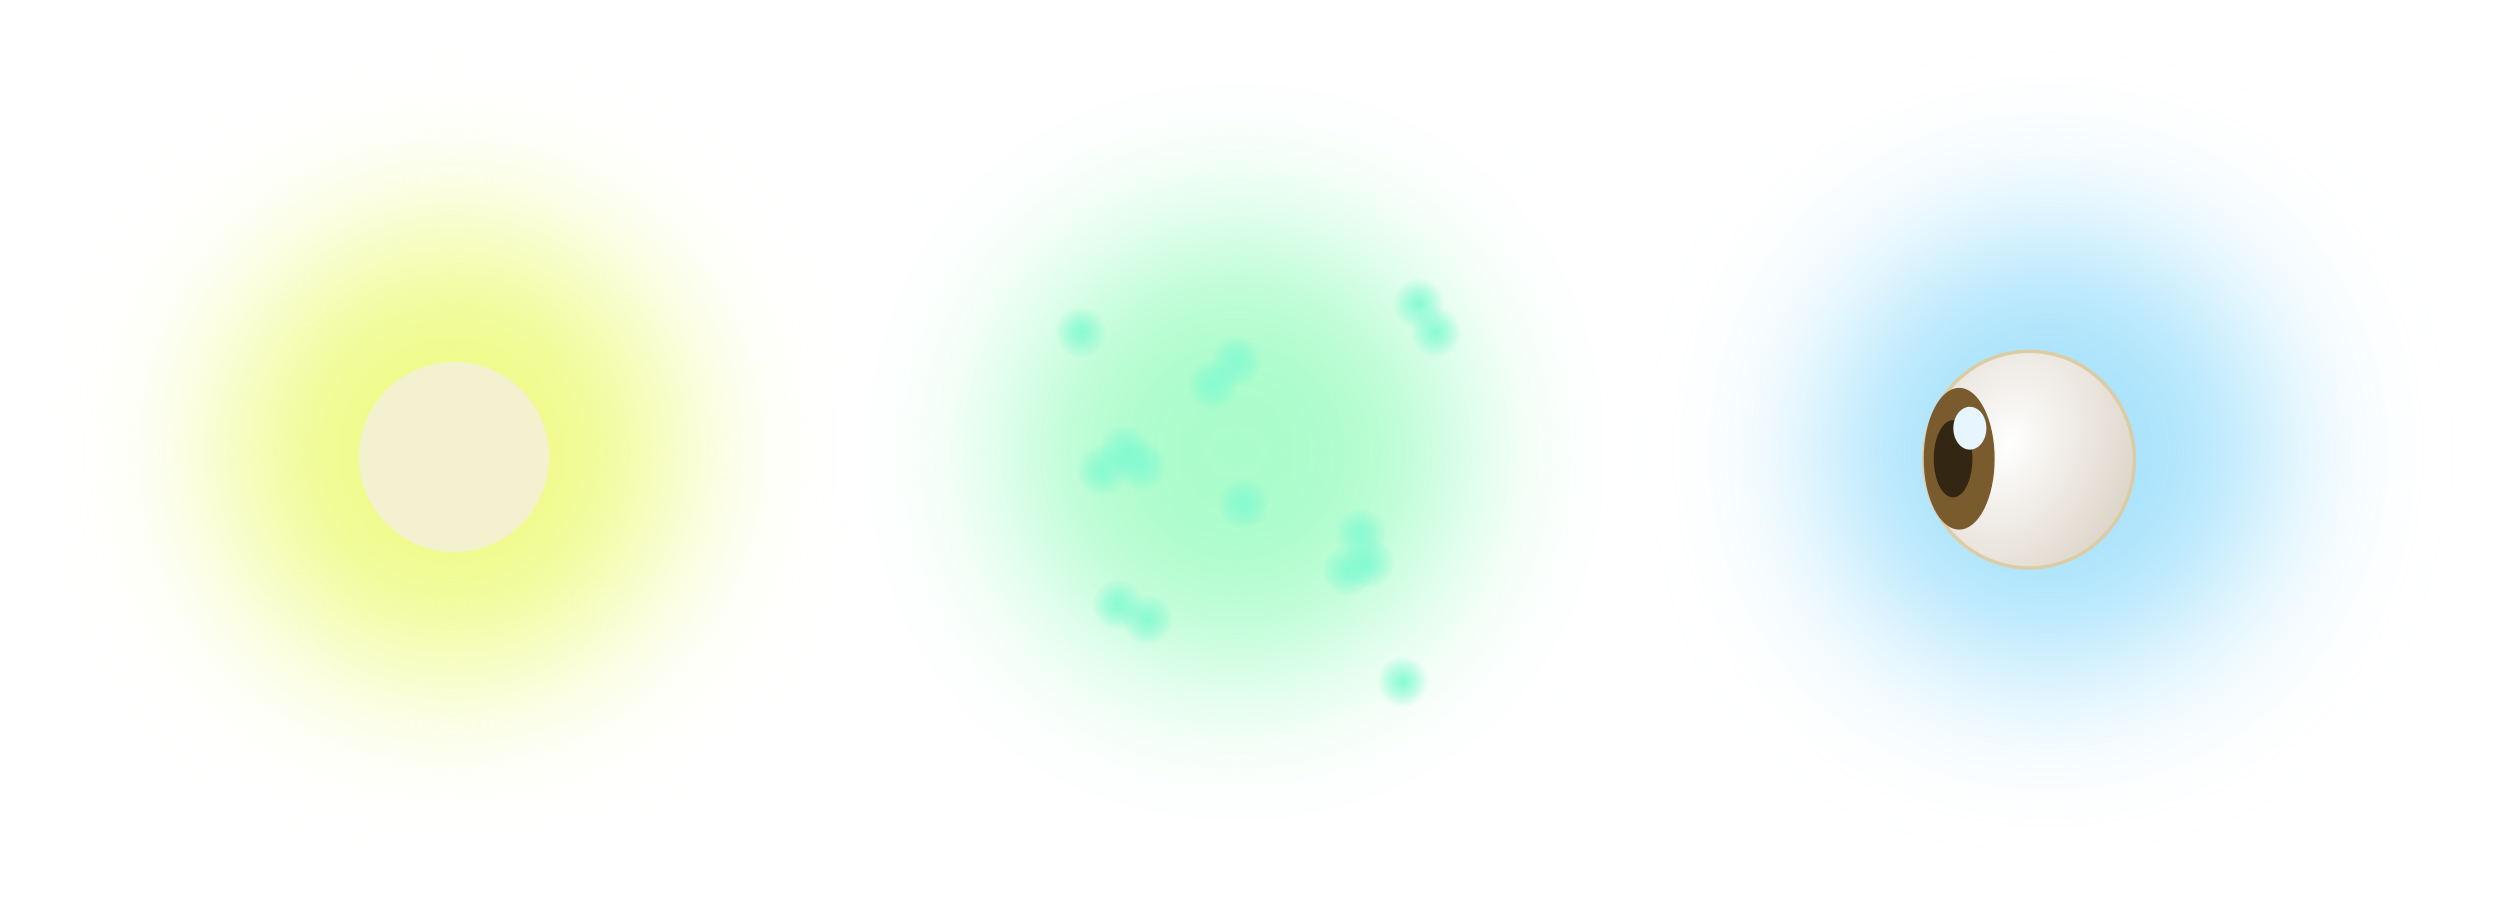
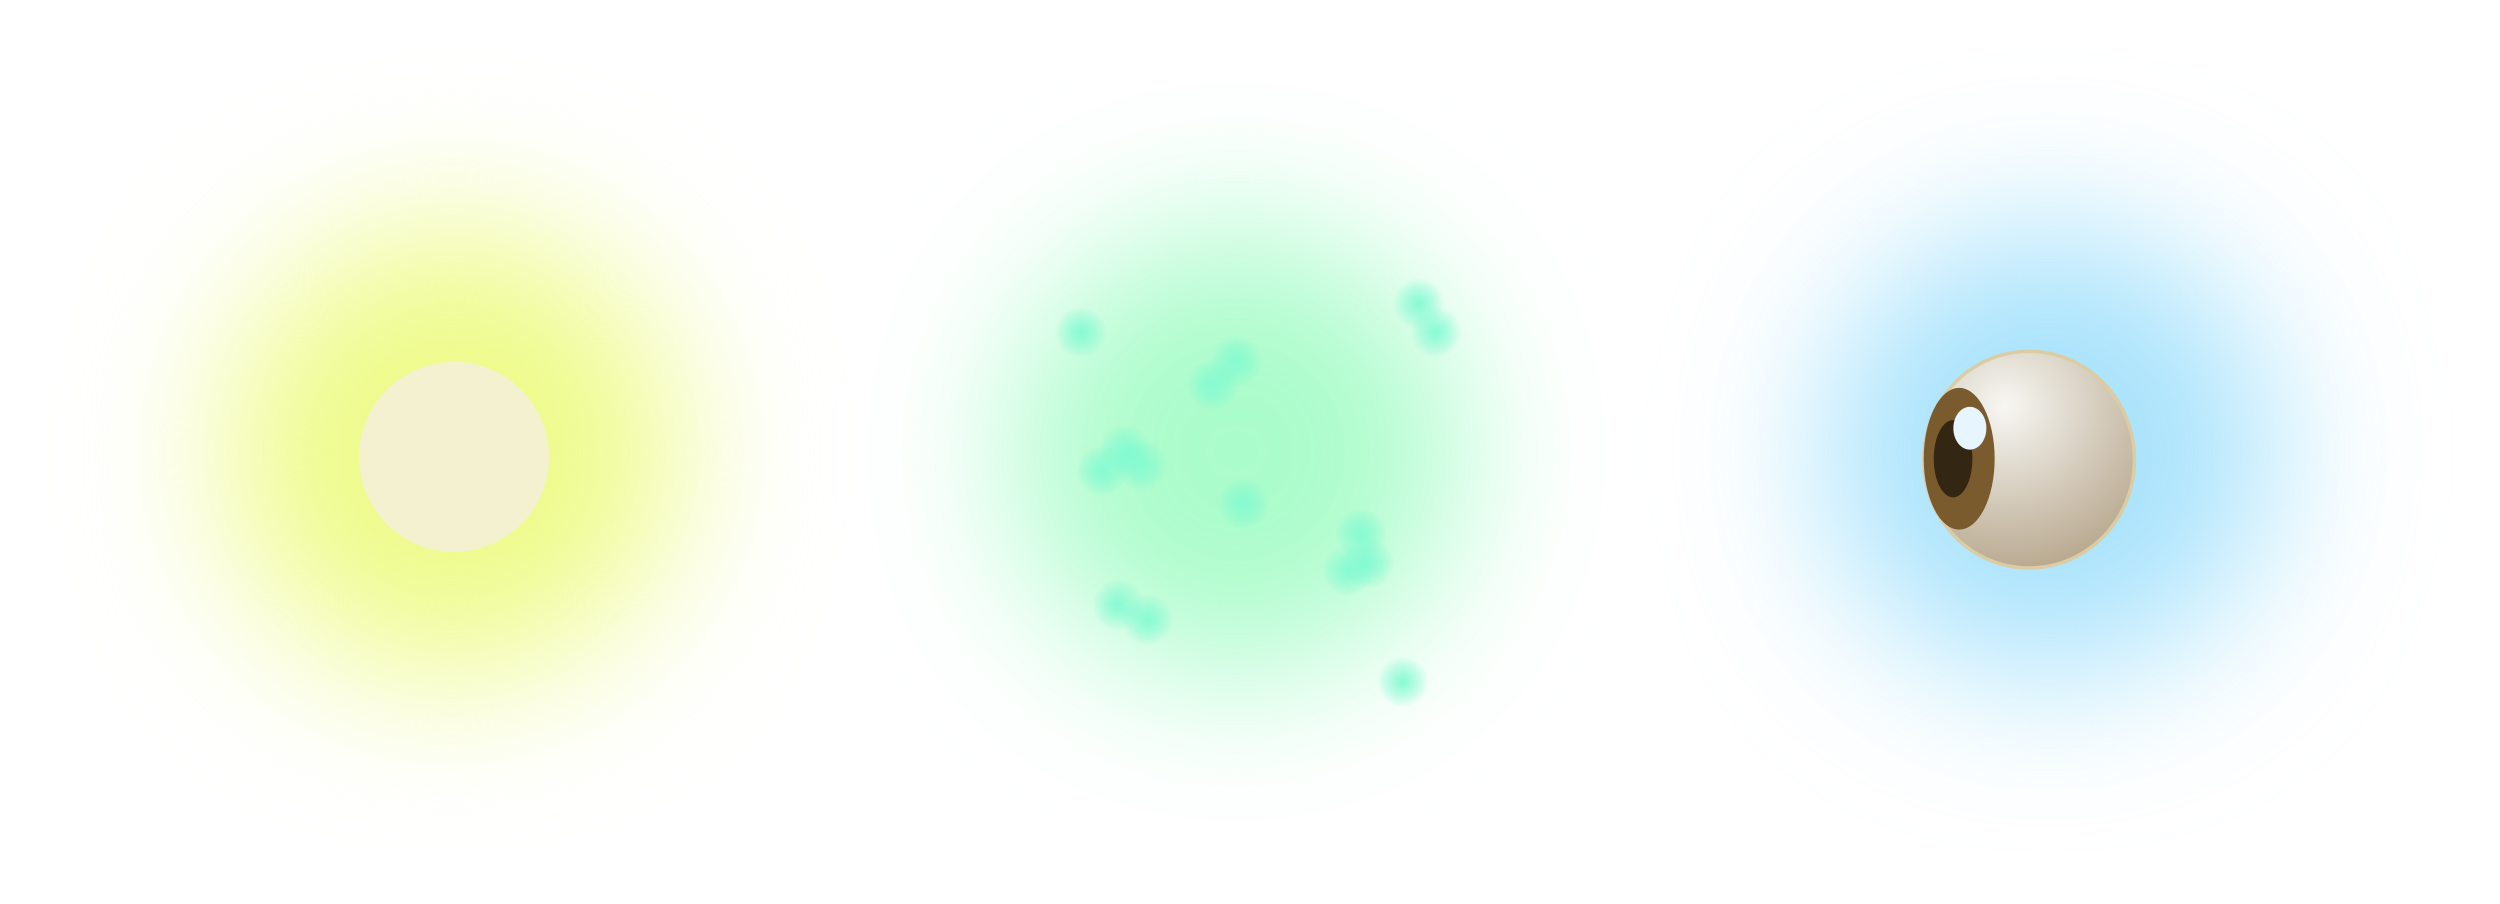
<svg xmlns="http://www.w3.org/2000/svg" xmlns:xlink="http://www.w3.org/1999/xlink" width="56.878mm" height="20.551mm" viewBox="0 0 56.878 20.551" version="1.1" id="svg1919">
  <defs id="defs1916">
+     <linearGradient id="linearGradient6531">
+       <stop style="stop-color:#f7f7f3;stop-opacity:1" offset="0" id="stop6527" />
+       <stop style="stop-color:#b09d81;stop-opacity:1" offset="1" id="stop6529" />
+     </linearGradient>
    <linearGradient id="linearGradient6184">
      <stop style="stop-color:#88fbd2;stop-opacity:1" offset="0" id="stop6180" />
      <stop style="stop-color:#6ef8ce;stop-opacity:0;" offset="1" id="stop6182" />
    </linearGradient>
    <linearGradient id="linearGradient11644">
      <stop style="stop-color:#ffffff;stop-opacity:1" offset="0" id="stop11640" />
      <stop style="stop-color:#d5cbbc;stop-opacity:1" offset="1" id="stop11642" />
    </linearGradient>
    <linearGradient id="linearGradient8971">
      <stop style="stop-color:#35813b;stop-opacity:1" offset="0" id="stop8967" />
      <stop style="stop-color:#1b441b;stop-opacity:1" offset="1" id="stop8969" />
    </linearGradient>
    <marker style="overflow:visible" id="Arrow1Mend" refX="0" refY="0" orient="auto">
      <path transform="matrix(-0.4,0,0,-0.4,-4,0)" style="fill:context-stroke;fill-rule:evenodd;stroke:context-stroke;stroke-width:1pt" d="M 0,0 5,-5 -12.5,0 5,5 Z" id="path6926" />
    </marker>
    <linearGradient id="linearGradient6579">
      <stop style="stop-color:#6ecaf8;stop-opacity:1;" offset="0" id="stop6575" />
      <stop style="stop-color:#6ecaf8;stop-opacity:0;" offset="1" id="stop6577" />
    </linearGradient>
    <filter style="color-interpolation-filters:sRGB" id="filter6571" x="-0.404" y="-0.404" width="1.809" height="1.809">
      <feGaussianBlur stdDeviation="1.728" id="feGaussianBlur6573" />
    </filter>
    <linearGradient xlink:href="#linearGradient6579" id="linearGradient6581" x1="93.383" y1="100.019" x2="93.383" y2="63.141" gradientUnits="userSpaceOnUse" />
    <radialGradient xlink:href="#linearGradient6579" id="radialGradient8110" cx="105.24" cy="79.818" fx="105.24" fy="79.818" r="0.976" gradientUnits="userSpaceOnUse" gradientTransform="matrix(0.6030273,0,0,0.6030273,38.56063,28.7973)" />
    <radialGradient xlink:href="#linearGradient6579" id="radialGradient8213" gradientUnits="userSpaceOnUse" gradientTransform="matrix(0.6030273,0,0,0.6030273,38.05608,29.25981)" cx="105.24" cy="79.818" fx="105.24" fy="79.818" r="0.976" />
    <radialGradient xlink:href="#linearGradient6579" id="radialGradient8217" gradientUnits="userSpaceOnUse" gradientTransform="matrix(0.6030273,0,0,0.6030273,38.93904,29.13367)" cx="105.24" cy="79.818" fx="105.24" fy="79.818" r="0.976" />
    <radialGradient xlink:href="#linearGradient6579" id="radialGradient8225" gradientUnits="userSpaceOnUse" gradientTransform="matrix(0.6030273,0,0,0.6030273,41.26883,30.01663)" cx="105.24" cy="79.818" fx="105.24" fy="79.818" r="0.976" />
    <linearGradient xlink:href="#linearGradient8971" id="linearGradient8946" gradientUnits="userSpaceOnUse" x1="93.383" y1="100.019" x2="93.383" y2="63.141" gradientTransform="matrix(1,0,0,0.1157899,0,-121.0366)" />
    <filter style="color-interpolation-filters:sRGB" id="filter10713" x="-0.749" y="-0.23" width="2.498" height="1.46">
      <feGaussianBlur stdDeviation="0.674" id="feGaussianBlur10715" />
    </filter>
    <radialGradient xlink:href="#linearGradient6579" id="radialGradient11516" gradientUnits="userSpaceOnUse" gradientTransform="matrix(0.6030273,0,0,0.6030273,40.57859,27.30498)" cx="105.24" cy="79.818" fx="105.24" fy="79.818" r="0.976" />
    <radialGradient xlink:href="#linearGradient6579" id="radialGradient11520" gradientUnits="userSpaceOnUse" gradientTransform="matrix(0.6030273,0,0,0.6030273,41.10776,26.77581)" cx="105.24" cy="79.818" fx="105.24" fy="79.818" r="0.976" />
    <radialGradient xlink:href="#linearGradient11644" id="radialGradient11648" cx="107.048" cy="-101.914" fx="107.048" fy="-101.914" r="3.029" gradientTransform="matrix(1.425518,-0.5377639,0.7487234,1.984734,30.75449,157.9487)" gradientUnits="userSpaceOnUse" />
    <linearGradient xlink:href="#linearGradient6579" id="linearGradient13010" gradientUnits="userSpaceOnUse" x1="93.383" y1="100.019" x2="93.383" y2="63.141" gradientTransform="translate(0,64.4256)" />
    <radialGradient xlink:href="#linearGradient6184" id="radialGradient13384" gradientUnits="userSpaceOnUse" gradientTransform="matrix(0.6030273,0,0,0.6030273,-29.76019,46.44462)" cx="105.24" cy="79.818" fx="105.24" fy="79.818" r="0.976" />
    <radialGradient xlink:href="#linearGradient6184" id="radialGradient13386" gradientUnits="userSpaceOnUse" gradientTransform="matrix(0.6030273,0,0,0.6030273,-30.28936,46.97379)" cx="105.24" cy="79.818" fx="105.24" fy="79.818" r="0.976" />
-     <radialGradient xlink:href="#linearGradient11644" id="radialGradient13388" gradientUnits="userSpaceOnUse" gradientTransform="matrix(1.146373,-0.4205593,0.6021083,1.552165,-10.09379,106.7441)" cx="107.048" cy="-101.914" fx="107.048" fy="-101.914" r="3.029" />
+     <radialGradient xlink:href="#linearGradient6531" id="radialGradient13388" gradientUnits="userSpaceOnUse" gradientTransform="matrix(1.474861,-0.2285547,0.2461109,1.407734,-81.54775,71.25076)" cx="106.882" cy="-101.166" fx="106.882" fy="-101.166" r="3.029" />
    <radialGradient xlink:href="#linearGradient6184" id="radialGradient13392" gradientUnits="userSpaceOnUse" gradientTransform="matrix(0.6030273,0,0,0.6030273,-29.59912,49.68544)" cx="105.24" cy="79.818" fx="105.24" fy="79.818" r="0.976" />
    <radialGradient xlink:href="#linearGradient6184" id="radialGradient13394" gradientUnits="userSpaceOnUse" gradientTransform="matrix(0.6030273,0,0,0.6030273,-31.92891,48.80248)" cx="105.24" cy="79.818" fx="105.24" fy="79.818" r="0.976" />
    <radialGradient xlink:href="#linearGradient6184" id="radialGradient13396" gradientUnits="userSpaceOnUse" gradientTransform="matrix(0.6030273,0,0,0.6030273,-32.81187,48.92862)" cx="105.24" cy="79.818" fx="105.24" fy="79.818" r="0.976" />
    <radialGradient xlink:href="#linearGradient6184" id="radialGradient13398" gradientUnits="userSpaceOnUse" gradientTransform="matrix(0.6030273,0,0,0.6030273,-32.30732,48.46611)" cx="105.24" cy="79.818" fx="105.24" fy="79.818" r="0.976" />
    <radialGradient xlink:href="#linearGradient6184" id="radialGradient1633" gradientUnits="userSpaceOnUse" gradientTransform="matrix(0.6030273,0,0,0.6030273,7.805247,-126.2409)" cx="105.24" cy="79.818" fx="105.24" fy="79.818" r="0.976" />
    <radialGradient xlink:href="#linearGradient6184" id="radialGradient1635" gradientUnits="userSpaceOnUse" gradientTransform="matrix(0.6030273,0,0,0.6030273,6.922284,-126.1148)" cx="105.24" cy="79.818" fx="105.24" fy="79.818" r="0.976" />
    <radialGradient xlink:href="#linearGradient6184" id="radialGradient1637" gradientUnits="userSpaceOnUse" gradientTransform="matrix(0.6030273,0,0,0.6030273,7.426834,-126.5773)" cx="105.24" cy="79.818" fx="105.24" fy="79.818" r="0.976" />
    <radialGradient xlink:href="#linearGradient6184" id="radialGradient1643" gradientUnits="userSpaceOnUse" gradientTransform="matrix(0.6030273,0,0,0.6030273,-144.8067,11.14647)" cx="105.24" cy="79.818" fx="105.24" fy="79.818" r="0.976" />
    <radialGradient xlink:href="#linearGradient6184" id="radialGradient1645" gradientUnits="userSpaceOnUse" gradientTransform="matrix(0.6030273,0,0,0.6030273,-145.3359,11.67563)" cx="105.24" cy="79.818" fx="105.24" fy="79.818" r="0.976" />
    <radialGradient xlink:href="#linearGradient6184" id="radialGradient1653" gradientUnits="userSpaceOnUse" gradientTransform="matrix(0.6030273,0,0,0.6030273,-25.97343,53.72947)" cx="105.24" cy="79.818" fx="105.24" fy="79.818" r="0.976" />
    <radialGradient xlink:href="#linearGradient6184" id="radialGradient1659" gradientUnits="userSpaceOnUse" gradientTransform="matrix(0.6030273,0,0,0.6030273,41.86054,-47.21664)" cx="105.24" cy="79.818" fx="105.24" fy="79.818" r="0.976" />
    <radialGradient xlink:href="#linearGradient6184" id="radialGradient1661" gradientUnits="userSpaceOnUse" gradientTransform="matrix(0.6030273,0,0,0.6030273,41.33138,-46.68747)" cx="105.24" cy="79.818" fx="105.24" fy="79.818" r="0.976" />
    <radialGradient xlink:href="#linearGradient6184" id="radialGradient6186" cx="30.168" cy="93.913" fx="30.168" fy="93.913" r="0.589" gradientUnits="userSpaceOnUse" />
  </defs>
  <g id="layer1" transform="translate(-5.571202,-86.3522)">
    <circle style="opacity:0.734;mix-blend-mode:normal;fill:#88d8fb;fill-opacity:1;stroke:none;stroke-width:0.5;filter:url(#filter6571)" id="circle3615" cx="52.173" cy="96.628" r="5.127" />
    <circle style="opacity:0.705;mix-blend-mode:normal;fill:#88fbb5;fill-opacity:1;stroke:none;stroke-width:0.5;filter:url(#filter6571)" id="circle2165" cx="33.696" cy="96.628" r="5.127" />
    <rect style="opacity:0.499;fill:url(#linearGradient6581);fill-opacity:1;stroke:none;stroke-width:0.558;stroke-opacity:1" id="rect3906" width="33.92" height="52.202" x="77.212" y="61.691" />
    <circle style="fill:#e8dec4;fill-opacity:1;stroke:#dbcca3;stroke-width:0.5;stroke-opacity:1" id="circle4144" cx="137.653" cy="98.211" r="15.382" />
    <path style="fill:#fcfaf7;fill-opacity:1;stroke:#dbcca3;stroke-width:0.5;stroke-opacity:1" id="circle4437" d="m 123.905,105.111 a 15.382,15.382 0 0 1 0.477,-14.677 l 13.272,7.777 z" />
    <ellipse style="fill:#795b2e;fill-opacity:1;stroke:none;stroke-width:1.036;stroke-opacity:1" id="path5293" cx="124.914" cy="97.916" rx="2.65" ry="5.966" />
    <ellipse style="fill:#332613;fill-opacity:1;stroke:none;stroke-width:0.565;stroke-opacity:1" id="ellipse5411" cx="124.457" cy="97.916" rx="1.445" ry="3.254" />
    <ellipse style="fill:#e7f6fe;fill-opacity:1;stroke:none;stroke-width:0.389;stroke-opacity:1" id="ellipse7188" cx="125.712" cy="95.348" rx="1.236" ry="1.802" />
    <circle style="mix-blend-mode:normal;fill:#fcd9ae;fill-opacity:1;stroke:none;stroke-width:0.5;filter:url(#filter6571)" id="path6357" cx="83.726" cy="77.663" r="5.127" />
    <g id="path6783">
      <path style="color:#000000;fill:#59a1c9;-inkscape-stroke:none" d="m 89.455,78.312 v 0.234 h 8.867 V 78.312 Z" id="path10902" />
      <g id="g10890">
        <g id="path10892">
          <path style="color:#000000;fill:#59a1c9;fill-rule:evenodd;stroke-width:0.094pt;-inkscape-stroke:none" d="m 97.387,78.429 -0.468,0.468 1.638,-0.468 -1.638,-0.468 z" id="path10896" />
          <path style="color:#000000;fill:#59a1c9;fill-rule:evenodd;-inkscape-stroke:none" d="m 96.705,77.834 0.596,0.596 -0.596,0.594 2.08,-0.594 z m 0.43,0.254 1.195,0.342 -1.195,0.34 0.342,-0.34 -0.045,-0.045 z" id="path10898" />
        </g>
      </g>
    </g>
    <g id="path7265">
      <path style="color:#000000;fill:#59c96d;-inkscape-stroke:none" d="m 89.455,77.072 v 0.234 h 9.766 v -0.234 z" id="path10920" />
      <g id="g10908">
        <g id="path10910">
          <path style="color:#000000;fill:#59c96d;fill-rule:evenodd;stroke-width:0.094pt;-inkscape-stroke:none" d="m 98.284,77.19 -0.468,0.468 1.638,-0.468 -1.638,-0.468 z" id="path10914" />
          <path style="color:#000000;fill:#59c96d;fill-rule:evenodd;-inkscape-stroke:none" d="m 97.602,76.596 0.594,0.594 -0.594,0.594 2.08,-0.594 z m 0.43,0.252 1.195,0.342 -1.195,0.342 0.342,-0.342 -0.045,-0.045 z" id="path10916" />
        </g>
      </g>
    </g>
    <g id="path7267">
      <path style="color:#000000;fill:#c96259;-inkscape-stroke:none" d="m 89.455,75.816 v 0.232 h 7.293 v -0.232 z" id="path10938" />
      <g id="g10926">
        <g id="path10928">
          <path style="color:#000000;fill:#c96259;fill-rule:evenodd;stroke-width:0.094pt;-inkscape-stroke:none" d="m 95.812,75.933 -0.468,0.468 1.638,-0.468 -1.638,-0.468 z" id="path10932" />
          <path style="color:#000000;fill:#c96259;fill-rule:evenodd;-inkscape-stroke:none" d="m 95.131,75.338 0.594,0.596 -0.594,0.594 2.078,-0.594 z m 0.428,0.254 1.197,0.342 -1.195,0.34 0.34,-0.34 -0.045,-0.045 z" id="path10934" />
        </g>
      </g>
    </g>
    <g id="path7542">
      <path style="color:#000000;fill:#b859c9;-inkscape-stroke:none" d="m 89.455,79.561 v 0.234 h 6.377 v -0.234 z" id="path10956" />
      <g id="g10944">
        <g id="path10946">
          <path style="color:#000000;fill:#b859c9;fill-rule:evenodd;stroke-width:0.094pt;-inkscape-stroke:none" d="m 94.896,79.677 -0.468,0.468 1.638,-0.468 -1.638,-0.468 z" id="path10950" />
          <path style="color:#000000;fill:#b859c9;fill-rule:evenodd;-inkscape-stroke:none" d="m 94.215,79.084 0.594,0.594 -0.594,0.594 2.078,-0.594 z m 0.43,0.252 1.195,0.34 -1.195,0.342 0.34,-0.34 -0.043,-0.045 z" id="path10952" />
        </g>
      </g>
    </g>
    <circle style="fill:url(#radialGradient8110);fill-opacity:1;stroke:none;stroke-width:0.16;stroke-miterlimit:4;stroke-dasharray:none;stroke-opacity:1" id="path7996" cx="102.023" cy="76.93" r="0.589" />
    <circle style="fill:url(#radialGradient8213);fill-opacity:1;stroke:none;stroke-width:0.16;stroke-miterlimit:4;stroke-dasharray:none;stroke-opacity:1" id="circle8211" cx="101.518" cy="77.392" r="0.589" />
    <circle style="fill:url(#radialGradient8217);fill-opacity:1;stroke:none;stroke-width:0.16;stroke-miterlimit:4;stroke-dasharray:none;stroke-opacity:1" id="circle8215" cx="102.401" cy="77.266" r="0.589" />
    <circle style="fill:url(#radialGradient8225);fill-opacity:1;stroke:none;stroke-width:0.16;stroke-miterlimit:4;stroke-dasharray:none;stroke-opacity:1" id="circle8223" cx="104.731" cy="78.149" r="0.589" />
    <circle style="opacity:1;fill:#f4f1d0;fill-opacity:1;stroke:none;stroke-width:0.265;stroke-miterlimit:4;stroke-dasharray:none;stroke-opacity:1" id="path8259" cx="83.781" cy="77.783" r="2.161" />
    <g id="g8762" transform="rotate(90,97.59217,87.7693)">
      <g id="path8750">
        <path style="color:#000000;fill:#59a1c9;-inkscape-stroke:none" d="M 90.123,83.078 V 83.312 h 8.326 v -0.234 z" id="path10974" />
        <g id="g10962">
          <g id="path10964">
            <path style="color:#000000;fill:#59a1c9;fill-rule:evenodd;stroke-width:0.094pt;-inkscape-stroke:none" d="m 97.514,83.195 -0.468,0.468 1.638,-0.468 -1.638,-0.468 z" id="path10968" />
            <path style="color:#000000;fill:#59a1c9;fill-rule:evenodd;-inkscape-stroke:none" d="m 96.832,82.602 0.592,0.594 -0.592,0.594 2.078,-0.594 z m 0.428,0.252 1.195,0.342 -1.195,0.342 0.342,-0.342 -0.043,-0.045 z" id="path10970" />
          </g>
        </g>
      </g>
      <g id="path8752">
        <path style="color:#000000;fill:#59c96d;-inkscape-stroke:none" d="m 90.123,81.838 v 0.234 h 5.18 v -0.234 z" id="path10992" />
        <g id="g10980">
          <g id="path10982">
            <path style="color:#000000;fill:#59c96d;fill-rule:evenodd;stroke-width:0.094pt;-inkscape-stroke:none" d="m 94.368,81.956 -0.468,0.468 1.638,-0.468 -1.638,-0.468 z" id="path10986" />
            <path style="color:#000000;fill:#59c96d;fill-rule:evenodd;-inkscape-stroke:none" d="m 93.686,81.361 0.594,0.594 -0.594,0.594 2.078,-0.594 z m 0.428,0.252 1.197,0.342 -1.197,0.342 0.342,-0.342 -0.043,-0.043 z" id="path10988" />
          </g>
        </g>
      </g>
      <g id="path8754">
        <path style="color:#000000;fill:#c96259;-inkscape-stroke:none" d="m 90.123,80.582 v 0.234 h 3.893 v -0.234 z" id="path11010" />
        <g id="g10998">
          <g id="path11000">
            <path style="color:#000000;fill:#c96259;fill-rule:evenodd;stroke-width:0.094pt;-inkscape-stroke:none" d="m 93.079,80.699 -0.468,0.468 1.638,-0.468 -1.638,-0.468 z" id="path11004" />
            <path style="color:#000000;fill:#c96259;fill-rule:evenodd;-inkscape-stroke:none" d="m 92.396,80.105 0.594,0.594 -0.594,0.594 2.08,-0.594 z m 0.428,0.252 1.197,0.342 -1.197,0.342 0.344,-0.342 -0.045,-0.045 z" id="path11006" />
          </g>
        </g>
      </g>
      <g id="path8756">
        <path style="color:#000000;fill:#b859c9;-inkscape-stroke:none" d="m 90.123,84.326 v 0.234 h 10.125 v -0.234 z" id="path11028" />
        <g id="g11016">
          <g id="path11018">
            <path style="color:#000000;fill:#b859c9;fill-rule:evenodd;stroke-width:0.094pt;-inkscape-stroke:none" d="m 99.312,84.443 -0.468,0.468 1.638,-0.468 -1.638,-0.468 z" id="path11022" />
            <path style="color:#000000;fill:#b859c9;fill-rule:evenodd;-inkscape-stroke:none" d="m 98.629,83.85 0.594,0.594 -0.594,0.594 2.08,-0.594 z m 0.43,0.252 1.195,0.342 -1.195,0.342 0.342,-0.342 -0.045,-0.045 z" id="path11024" />
          </g>
        </g>
      </g>
    </g>
    <rect style="fill:url(#linearGradient8946);fill-opacity:1;stroke:none;stroke-width:0.19;stroke-opacity:1" id="rect8944" width="33.92" height="6.044" x="77.212" y="-113.893" transform="scale(1,-1)" />
    <g id="g9482" transform="matrix(0,-1,-1,0,201.0084,192.2231)">
      <g id="path9470">
        <path style="color:#000000;fill:#59a1c9;-inkscape-stroke:none" d="m 88.676,99.172 v 0.234 h 8.867 v -0.234 z" id="path11046" />
        <g id="g11034">
          <g id="path11036">
            <path style="color:#000000;fill:#59a1c9;fill-rule:evenodd;stroke-width:0.094pt;-inkscape-stroke:none" d="m 96.608,99.289 -0.468,0.468 1.638,-0.468 -1.638,-0.468 z" id="path11040" />
            <path style="color:#000000;fill:#59a1c9;fill-rule:evenodd;-inkscape-stroke:none" d="m 95.926,98.695 0.594,0.594 -0.594,0.594 2.078,-0.594 z m 0.428,0.252 1.195,0.342 -1.195,0.342 0.342,-0.342 -0.043,-0.045 z" id="path11042" />
          </g>
        </g>
      </g>
      <g id="path9472">
        <path style="color:#000000;fill:#59c96d;-inkscape-stroke:none" d="m 88.676,97.934 v 0.232 h 9.766 v -0.232 z" id="path11064" />
        <g id="g11052">
          <g id="path11054">
            <path style="color:#000000;fill:#59c96d;fill-rule:evenodd;stroke-width:0.094pt;-inkscape-stroke:none" d="m 97.505,98.05 -0.468,0.468 1.638,-0.468 -1.638,-0.468 z" id="path11058" />
            <path style="color:#000000;fill:#59c96d;fill-rule:evenodd;-inkscape-stroke:none" d="m 96.822,97.455 0.596,0.596 -0.596,0.594 2.08,-0.596 z m 0.43,0.254 1.197,0.342 -1.197,0.34 0.342,-0.342 -0.045,-0.043 z" id="path11060" />
          </g>
        </g>
      </g>
      <g id="path9474">
        <path style="color:#000000;fill:#c96259;-inkscape-stroke:none" d="m 88.676,96.676 v 0.234 h 7.293 v -0.234 z" id="path11082" />
        <g id="g11070">
          <g id="path11072">
            <path style="color:#000000;fill:#c96259;fill-rule:evenodd;stroke-width:0.094pt;-inkscape-stroke:none" d="m 95.033,96.793 -0.468,0.468 1.638,-0.468 -1.638,-0.468 z" id="path11076" />
            <path style="color:#000000;fill:#c96259;fill-rule:evenodd;-inkscape-stroke:none" d="m 94.352,96.199 0.592,0.594 -0.592,0.594 2.078,-0.594 z m 0.428,0.252 1.195,0.342 -1.195,0.342 0.342,-0.342 -0.045,-0.045 z" id="path11078" />
          </g>
        </g>
      </g>
      <g id="path9476">
        <path style="color:#000000;fill:#b859c9;-inkscape-stroke:none" d="m 88.676,100.42 v 0.234 h 6.377 v -0.234 z" id="path11100" />
        <g id="g11088">
          <g id="path11090">
            <path style="color:#000000;fill:#b859c9;fill-rule:evenodd;stroke-width:0.094pt;-inkscape-stroke:none" d="m 94.117,100.537 -0.468,0.468 1.638,-0.468 -1.638,-0.468 z" id="path11094" />
            <path style="color:#000000;fill:#b859c9;fill-rule:evenodd;-inkscape-stroke:none" d="m 93.436,99.943 0.592,0.594 -0.592,0.594 2.078,-0.594 z m 0.428,0.252 1.195,0.342 -1.195,0.342 0.342,-0.342 -0.045,-0.045 z" id="path11096" />
          </g>
        </g>
      </g>
    </g>
    <ellipse style="mix-blend-mode:normal;fill:#133014;fill-opacity:1;stroke:none;stroke-width:0.063;stroke-opacity:1;filter:url(#filter10713)" id="ellipse9974" cx="-111.781" cy="-102.334" transform="matrix(0,-0.9001925,-1.263863,0,-24.98071,10.51566)" rx="1.081" ry="3.515" />
    <ellipse style="fill:url(#radialGradient11648);fill-opacity:1;stroke:#dbcca3;stroke-width:0.1;stroke-opacity:1" id="path9694" cx="107.64" cy="-102.334" transform="rotate(90)" rx="2.979" ry="3.152" />
    <ellipse style="fill:#795b2e;fill-opacity:1;stroke:none;stroke-width:0.392;stroke-opacity:1" id="ellipse9696" cx="105.845" cy="-102.396" rx="1.003" ry="2.258" transform="rotate(90)" />
    <ellipse style="fill:#332613;fill-opacity:1;stroke:none;stroke-width:0.214;stroke-opacity:1" id="ellipse9698" cx="105.672" cy="-102.396" rx="0.547" ry="1.232" transform="rotate(90)" />
    <ellipse style="fill:#e7f6fe;fill-opacity:1;stroke:none;stroke-width:0.147;stroke-opacity:1" id="ellipse9700" cx="106.147" cy="-103.368" rx="0.468" ry="0.682" transform="rotate(90)" />
    <circle style="fill:url(#radialGradient11516);fill-opacity:1;stroke:none;stroke-width:0.16;stroke-miterlimit:4;stroke-dasharray:none;stroke-opacity:1" id="circle11514" cx="104.041" cy="75.437" r="0.589" />
    <circle style="fill:url(#radialGradient11520);fill-opacity:1;stroke:none;stroke-width:0.16;stroke-miterlimit:4;stroke-dasharray:none;stroke-opacity:1" id="circle11518" cx="104.57" cy="74.908" r="0.589" />
    <rect style="fill:url(#linearGradient13010);fill-opacity:1;stroke:none;stroke-width:0.558;stroke-opacity:1" id="rect13008" width="33.92" height="52.202" x="77.212" y="126.117" />
    <circle style="mix-blend-mode:normal;fill:#eefb88;fill-opacity:1;stroke:none;stroke-width:0.5;filter:url(#filter6571)" id="circle13208" cx="15.847" cy="96.628" r="5.127" />
    <circle style="fill:url(#radialGradient13398);fill-opacity:1.0;stroke:none;stroke-width:0.16;stroke-miterlimit:4;stroke-dasharray:none;stroke-opacity:1" id="circle13258" cx="31.155" cy="96.598" r="0.589" />
    <circle style="fill:url(#radialGradient13396);fill-opacity:1.0;stroke:none;stroke-width:0.16;stroke-miterlimit:4;stroke-dasharray:none;stroke-opacity:1" id="circle13260" cx="30.651" cy="97.061" r="0.589" />
    <circle style="fill:url(#radialGradient13394);fill-opacity:1.0;stroke:none;stroke-width:0.16;stroke-miterlimit:4;stroke-dasharray:none;stroke-opacity:1" id="circle13262" cx="31.534" cy="96.935" r="0.589" />
    <circle style="fill:url(#radialGradient13392);fill-opacity:1.0;stroke:none;stroke-width:0.16;stroke-miterlimit:4;stroke-dasharray:none;stroke-opacity:1" id="circle13264" cx="33.863" cy="97.818" r="0.589" />
    <circle style="opacity:1;fill:#f4f1d0;fill-opacity:1;stroke:none;stroke-width:0.265;stroke-miterlimit:4;stroke-dasharray:none;stroke-opacity:1" id="circle13266" cx="15.901" cy="96.748" r="2.161" />
    <g id="g13316" transform="rotate(90,69.28396,49.351)">
      <g id="g13278">
        <path style="color:#000000;fill:#59a1c9;-inkscape-stroke:none" d="M 90.123,83.078 V 83.312 h 8.326 v -0.234 z" id="path13268" />
        <g id="g13276">
          <g id="g13274">
            <path style="color:#000000;fill:#59a1c9;fill-rule:evenodd;stroke-width:0.094pt;-inkscape-stroke:none" d="m 97.514,83.195 -0.468,0.468 1.638,-0.468 -1.638,-0.468 z" id="path13270" />
            <path style="color:#000000;fill:#59a1c9;fill-rule:evenodd;-inkscape-stroke:none" d="m 96.832,82.602 0.592,0.594 -0.592,0.594 2.078,-0.594 z m 0.428,0.252 1.195,0.342 -1.195,0.342 0.342,-0.342 -0.043,-0.045 z" id="path13272" />
          </g>
        </g>
      </g>
      <g id="g13290">
        <path style="color:#000000;fill:#59c96d;-inkscape-stroke:none" d="m 90.123,81.838 v 0.234 h 5.18 v -0.234 z" id="path13280" />
        <g id="g13288">
          <g id="g13286">
            <path style="color:#000000;fill:#59c96d;fill-rule:evenodd;stroke-width:0.094pt;-inkscape-stroke:none" d="m 94.368,81.956 -0.468,0.468 1.638,-0.468 -1.638,-0.468 z" id="path13282" />
            <path style="color:#000000;fill:#59c96d;fill-rule:evenodd;-inkscape-stroke:none" d="m 93.686,81.361 0.594,0.594 -0.594,0.594 2.078,-0.594 z m 0.428,0.252 1.197,0.342 -1.197,0.342 0.342,-0.342 -0.043,-0.043 z" id="path13284" />
          </g>
        </g>
      </g>
      <g id="g13302">
        <path style="color:#000000;fill:#c96259;-inkscape-stroke:none" d="m 90.123,80.582 v 0.234 h 3.893 v -0.234 z" id="path13292" />
        <g id="g13300">
          <g id="g13298">
            <path style="color:#000000;fill:#c96259;fill-rule:evenodd;stroke-width:0.094pt;-inkscape-stroke:none" d="m 93.079,80.699 -0.468,0.468 1.638,-0.468 -1.638,-0.468 z" id="path13294" />
            <path style="color:#000000;fill:#c96259;fill-rule:evenodd;-inkscape-stroke:none" d="m 92.396,80.105 0.594,0.594 -0.594,0.594 2.08,-0.594 z m 0.428,0.252 1.197,0.342 -1.197,0.342 0.344,-0.342 -0.045,-0.045 z" id="path13296" />
          </g>
        </g>
      </g>
      <g id="g13314">
        <path style="color:#000000;fill:#b859c9;-inkscape-stroke:none" d="m 90.123,84.326 v 0.234 h 10.125 v -0.234 z" id="path13304" />
        <g id="g13312">
          <g id="g13310">
            <path style="color:#000000;fill:#b859c9;fill-rule:evenodd;stroke-width:0.094pt;-inkscape-stroke:none" d="m 99.312,84.443 -0.468,0.468 1.638,-0.468 -1.638,-0.468 z" id="path13306" />
            <path style="color:#000000;fill:#b859c9;fill-rule:evenodd;-inkscape-stroke:none" d="m 98.629,83.85 0.594,0.594 -0.594,0.594 2.08,-0.594 z m 0.43,0.252 1.195,0.342 -1.195,0.342 0.342,-0.342 -0.045,-0.045 z" id="path13308" />
          </g>
        </g>
      </g>
    </g>
    <circle style="fill:url(#radialGradient13386);fill-opacity:1.0;stroke:none;stroke-width:0.16;stroke-miterlimit:4;stroke-dasharray:none;stroke-opacity:1" id="circle13380" cx="33.173" cy="95.106" r="0.589" />
    <circle style="fill:url(#radialGradient13384);fill-opacity:1.0;stroke:none;stroke-width:0.16;stroke-miterlimit:4;stroke-dasharray:none;stroke-opacity:1" id="circle13382" cx="33.702" cy="94.577" r="0.589" />
    <g id="g1408" transform="translate(0,24.84861)">
      <g id="g13220" transform="translate(-69.467,18.96511)">
        <path style="color:#000000;fill:#59a1c9;-inkscape-stroke:none" d="m 89.455,78.312 v 0.234 h 8.867 V 78.312 Z" id="path13210" />
        <g id="g13218">
          <g id="g13216">
            <path style="color:#000000;fill:#59a1c9;fill-rule:evenodd;stroke-width:0.094pt;-inkscape-stroke:none" d="m 97.387,78.429 -0.468,0.468 1.638,-0.468 -1.638,-0.468 z" id="path13212" />
            <path style="color:#000000;fill:#59a1c9;fill-rule:evenodd;-inkscape-stroke:none" d="m 96.705,77.834 0.596,0.596 -0.596,0.594 2.08,-0.594 z m 0.43,0.254 1.195,0.342 -1.195,0.34 0.342,-0.34 -0.045,-0.045 z" id="path13214" />
          </g>
        </g>
      </g>
      <g id="g13232" transform="translate(-69.467,18.96511)">
        <path style="color:#000000;fill:#59c96d;-inkscape-stroke:none" d="m 89.455,77.072 v 0.234 h 9.766 v -0.234 z" id="path13222" />
        <g id="g13230">
          <g id="g13228">
            <path style="color:#000000;fill:#59c96d;fill-rule:evenodd;stroke-width:0.094pt;-inkscape-stroke:none" d="m 98.284,77.19 -0.468,0.468 1.638,-0.468 -1.638,-0.468 z" id="path13224" />
            <path style="color:#000000;fill:#59c96d;fill-rule:evenodd;-inkscape-stroke:none" d="m 97.602,76.596 0.594,0.594 -0.594,0.594 2.08,-0.594 z m 0.43,0.252 1.195,0.342 -1.195,0.342 0.342,-0.342 -0.045,-0.045 z" id="path13226" />
          </g>
        </g>
      </g>
      <g id="g13244" transform="translate(-69.99617,18.96511)">
        <path style="color:#000000;fill:#c96259;-inkscape-stroke:none" d="m 89.455,75.816 v 0.232 h 7.293 v -0.232 z" id="path13234" />
        <g id="g13242">
          <g id="g13240">
            <path style="color:#000000;fill:#c96259;fill-rule:evenodd;stroke-width:0.094pt;-inkscape-stroke:none" d="m 95.812,75.933 -0.468,0.468 1.638,-0.468 -1.638,-0.468 z" id="path13236" />
            <path style="color:#000000;fill:#c96259;fill-rule:evenodd;-inkscape-stroke:none" d="m 95.131,75.338 0.594,0.596 -0.594,0.594 2.078,-0.594 z m 0.428,0.254 1.197,0.342 -1.195,0.34 0.34,-0.34 -0.045,-0.045 z" id="path13238" />
          </g>
        </g>
      </g>
      <g id="g13256" transform="translate(-69.99617,18.96511)">
        <path style="color:#000000;fill:#b859c9;-inkscape-stroke:none" d="m 89.455,79.561 v 0.234 h 6.377 v -0.234 z" id="path13246" />
        <g id="g13254">
          <g id="g13252">
            <path style="color:#000000;fill:#b859c9;fill-rule:evenodd;stroke-width:0.094pt;-inkscape-stroke:none" d="m 94.896,79.677 -0.468,0.468 1.638,-0.468 -1.638,-0.468 z" id="path13248" />
            <path style="color:#000000;fill:#b859c9;fill-rule:evenodd;-inkscape-stroke:none" d="m 94.215,79.084 0.594,0.594 -0.594,0.594 2.078,-0.594 z m 0.43,0.252 1.195,0.34 -1.195,0.342 0.34,-0.34 -0.043,-0.045 z" id="path13250" />
          </g>
        </g>
      </g>
      <g id="g13330" transform="matrix(-1,0,0,1,133.7394,-1.864369)">
        <path style="color:#000000;fill:#59a1c9;-inkscape-stroke:none" d="m 88.676,99.172 v 0.234 h 8.867 v -0.234 z" id="path13320" />
        <g id="g13328">
          <g id="g13326">
            <path style="color:#000000;fill:#59a1c9;fill-rule:evenodd;stroke-width:0.094pt;-inkscape-stroke:none" d="m 96.608,99.289 -0.468,0.468 1.638,-0.468 -1.638,-0.468 z" id="path13322" />
            <path style="color:#000000;fill:#59a1c9;fill-rule:evenodd;-inkscape-stroke:none" d="m 95.926,98.695 0.594,0.594 -0.594,0.594 2.078,-0.594 z m 0.428,0.252 1.195,0.342 -1.195,0.342 0.342,-0.342 -0.043,-0.045 z" id="path13324" />
          </g>
        </g>
      </g>
      <g id="g13342" transform="matrix(-1,0,0,1,133.7394,-1.864369)">
        <path style="color:#000000;fill:#59c96d;-inkscape-stroke:none" d="m 88.676,97.934 v 0.232 h 9.766 v -0.232 z" id="path13332" />
        <g id="g13340">
          <g id="g13338">
            <path style="color:#000000;fill:#59c96d;fill-rule:evenodd;stroke-width:0.094pt;-inkscape-stroke:none" d="m 97.505,98.05 -0.468,0.468 1.638,-0.468 -1.638,-0.468 z" id="path13334" />
            <path style="color:#000000;fill:#59c96d;fill-rule:evenodd;-inkscape-stroke:none" d="m 96.822,97.455 0.596,0.596 -0.596,0.594 2.08,-0.596 z m 0.43,0.254 1.197,0.342 -1.197,0.34 0.342,-0.342 -0.045,-0.043 z" id="path13336" />
          </g>
        </g>
      </g>
      <g id="g13354" transform="matrix(-1,0,0,1,134.2685,-1.864369)">
        <path style="color:#000000;fill:#c96259;-inkscape-stroke:none" d="m 88.676,96.676 v 0.234 h 7.293 v -0.234 z" id="path13344" />
        <g id="g13352">
          <g id="g13350">
            <path style="color:#000000;fill:#c96259;fill-rule:evenodd;stroke-width:0.094pt;-inkscape-stroke:none" d="m 95.033,96.793 -0.468,0.468 1.638,-0.468 -1.638,-0.468 z" id="path13346" />
            <path style="color:#000000;fill:#c96259;fill-rule:evenodd;-inkscape-stroke:none" d="m 94.352,96.199 0.592,0.594 -0.592,0.594 2.078,-0.594 z m 0.428,0.252 1.195,0.342 -1.195,0.342 0.342,-0.342 -0.045,-0.045 z" id="path13348" />
          </g>
        </g>
      </g>
      <g id="g13366" transform="matrix(-1,0,0,1,134.2685,-1.864369)">
        <path style="color:#000000;fill:#b859c9;-inkscape-stroke:none" d="m 88.676,100.42 v 0.234 h 6.377 v -0.234 z" id="path13356" />
        <g id="g13364">
          <g id="g13362">
            <path style="color:#000000;fill:#b859c9;fill-rule:evenodd;stroke-width:0.094pt;-inkscape-stroke:none" d="m 94.117,100.537 -0.468,0.468 1.638,-0.468 -1.638,-0.468 z" id="path13358" />
            <path style="color:#000000;fill:#b859c9;fill-rule:evenodd;-inkscape-stroke:none" d="m 93.436,99.943 0.592,0.594 -0.592,0.594 2.078,-0.594 z m 0.428,0.252 1.195,0.342 -1.195,0.342 0.342,-0.342 -0.045,-0.045 z" id="path13360" />
          </g>
        </g>
      </g>
    </g>
    <ellipse style="fill:url(#radialGradient13388);fill-opacity:1;stroke:#dbcca3;stroke-width:0.079;stroke-opacity:1" id="ellipse13372" cx="51.736" cy="-96.81" rx="2.396" ry="2.465" transform="scale(1,-1)" />
    <ellipse style="fill:#795b2e;fill-opacity:1;stroke:none;stroke-width:0.297;stroke-opacity:1" id="ellipse13374" cx="50.145" cy="96.789" rx="0.807" ry="1.612" />
    <ellipse style="fill:#332613;fill-opacity:1;stroke:none;stroke-width:0.162;stroke-opacity:1" id="ellipse13376" cx="50.006" cy="96.789" rx="0.44" ry="0.879" />
    <ellipse style="fill:#e7f6fe;fill-opacity:1;stroke:none;stroke-width:0.111;stroke-opacity:1" id="ellipse13378" cx="50.388" cy="96.095" rx="0.376" ry="0.487" />
    <circle style="fill:url(#radialGradient1637);fill-opacity:1.0;stroke:none;stroke-width:0.16;stroke-miterlimit:4;stroke-dasharray:none;stroke-opacity:1" id="circle1627" cx="70.889" cy="-78.445" r="0.589" transform="rotate(117.5822)" />
    <circle style="fill:url(#radialGradient1635);fill-opacity:1.0;stroke:none;stroke-width:0.16;stroke-miterlimit:4;stroke-dasharray:none;stroke-opacity:1" id="circle1629" cx="70.385" cy="-77.982" r="0.589" transform="rotate(117.5822)" />
    <circle style="fill:url(#radialGradient1633);fill-opacity:1.0;stroke:none;stroke-width:0.16;stroke-miterlimit:4;stroke-dasharray:none;stroke-opacity:1" id="circle1631" cx="71.268" cy="-78.109" r="0.589" transform="rotate(117.5822)" />
    <circle style="fill:url(#radialGradient1645);fill-opacity:1.0;stroke:none;stroke-width:0.16;stroke-miterlimit:4;stroke-dasharray:none;stroke-opacity:1" id="circle1639" cx="-81.873" cy="59.808" r="0.589" transform="rotate(-76.00475)" />
    <circle style="fill:url(#radialGradient1643);fill-opacity:1.0;stroke:none;stroke-width:0.16;stroke-miterlimit:4;stroke-dasharray:none;stroke-opacity:1" id="circle1641" cx="-81.344" cy="59.279" r="0.589" transform="rotate(-76.00475)" />
    <circle style="fill:url(#radialGradient6186);fill-opacity:1;stroke:none;stroke-width:0.16;stroke-miterlimit:4;stroke-dasharray:none;stroke-opacity:1" id="circle1647" cx="30.168" cy="93.913" r="0.589" />
    <circle style="fill:url(#radialGradient1653);fill-opacity:1.0;stroke:none;stroke-width:0.16;stroke-miterlimit:4;stroke-dasharray:none;stroke-opacity:1" id="circle1651" cx="37.489" cy="101.862" r="0.589" />
    <circle style="fill:url(#radialGradient1661);fill-opacity:1.0;stroke:none;stroke-width:0.16;stroke-miterlimit:4;stroke-dasharray:none;stroke-opacity:1" id="circle1655" cx="104.794" cy="1.445" r="0.589" transform="rotate(71.99798)" />
    <circle style="fill:url(#radialGradient1659);fill-opacity:1.0;stroke:none;stroke-width:0.16;stroke-miterlimit:4;stroke-dasharray:none;stroke-opacity:1" id="circle1657" cx="105.323" cy="0.916" r="0.589" transform="rotate(71.99798)" />
  </g>
</svg>
